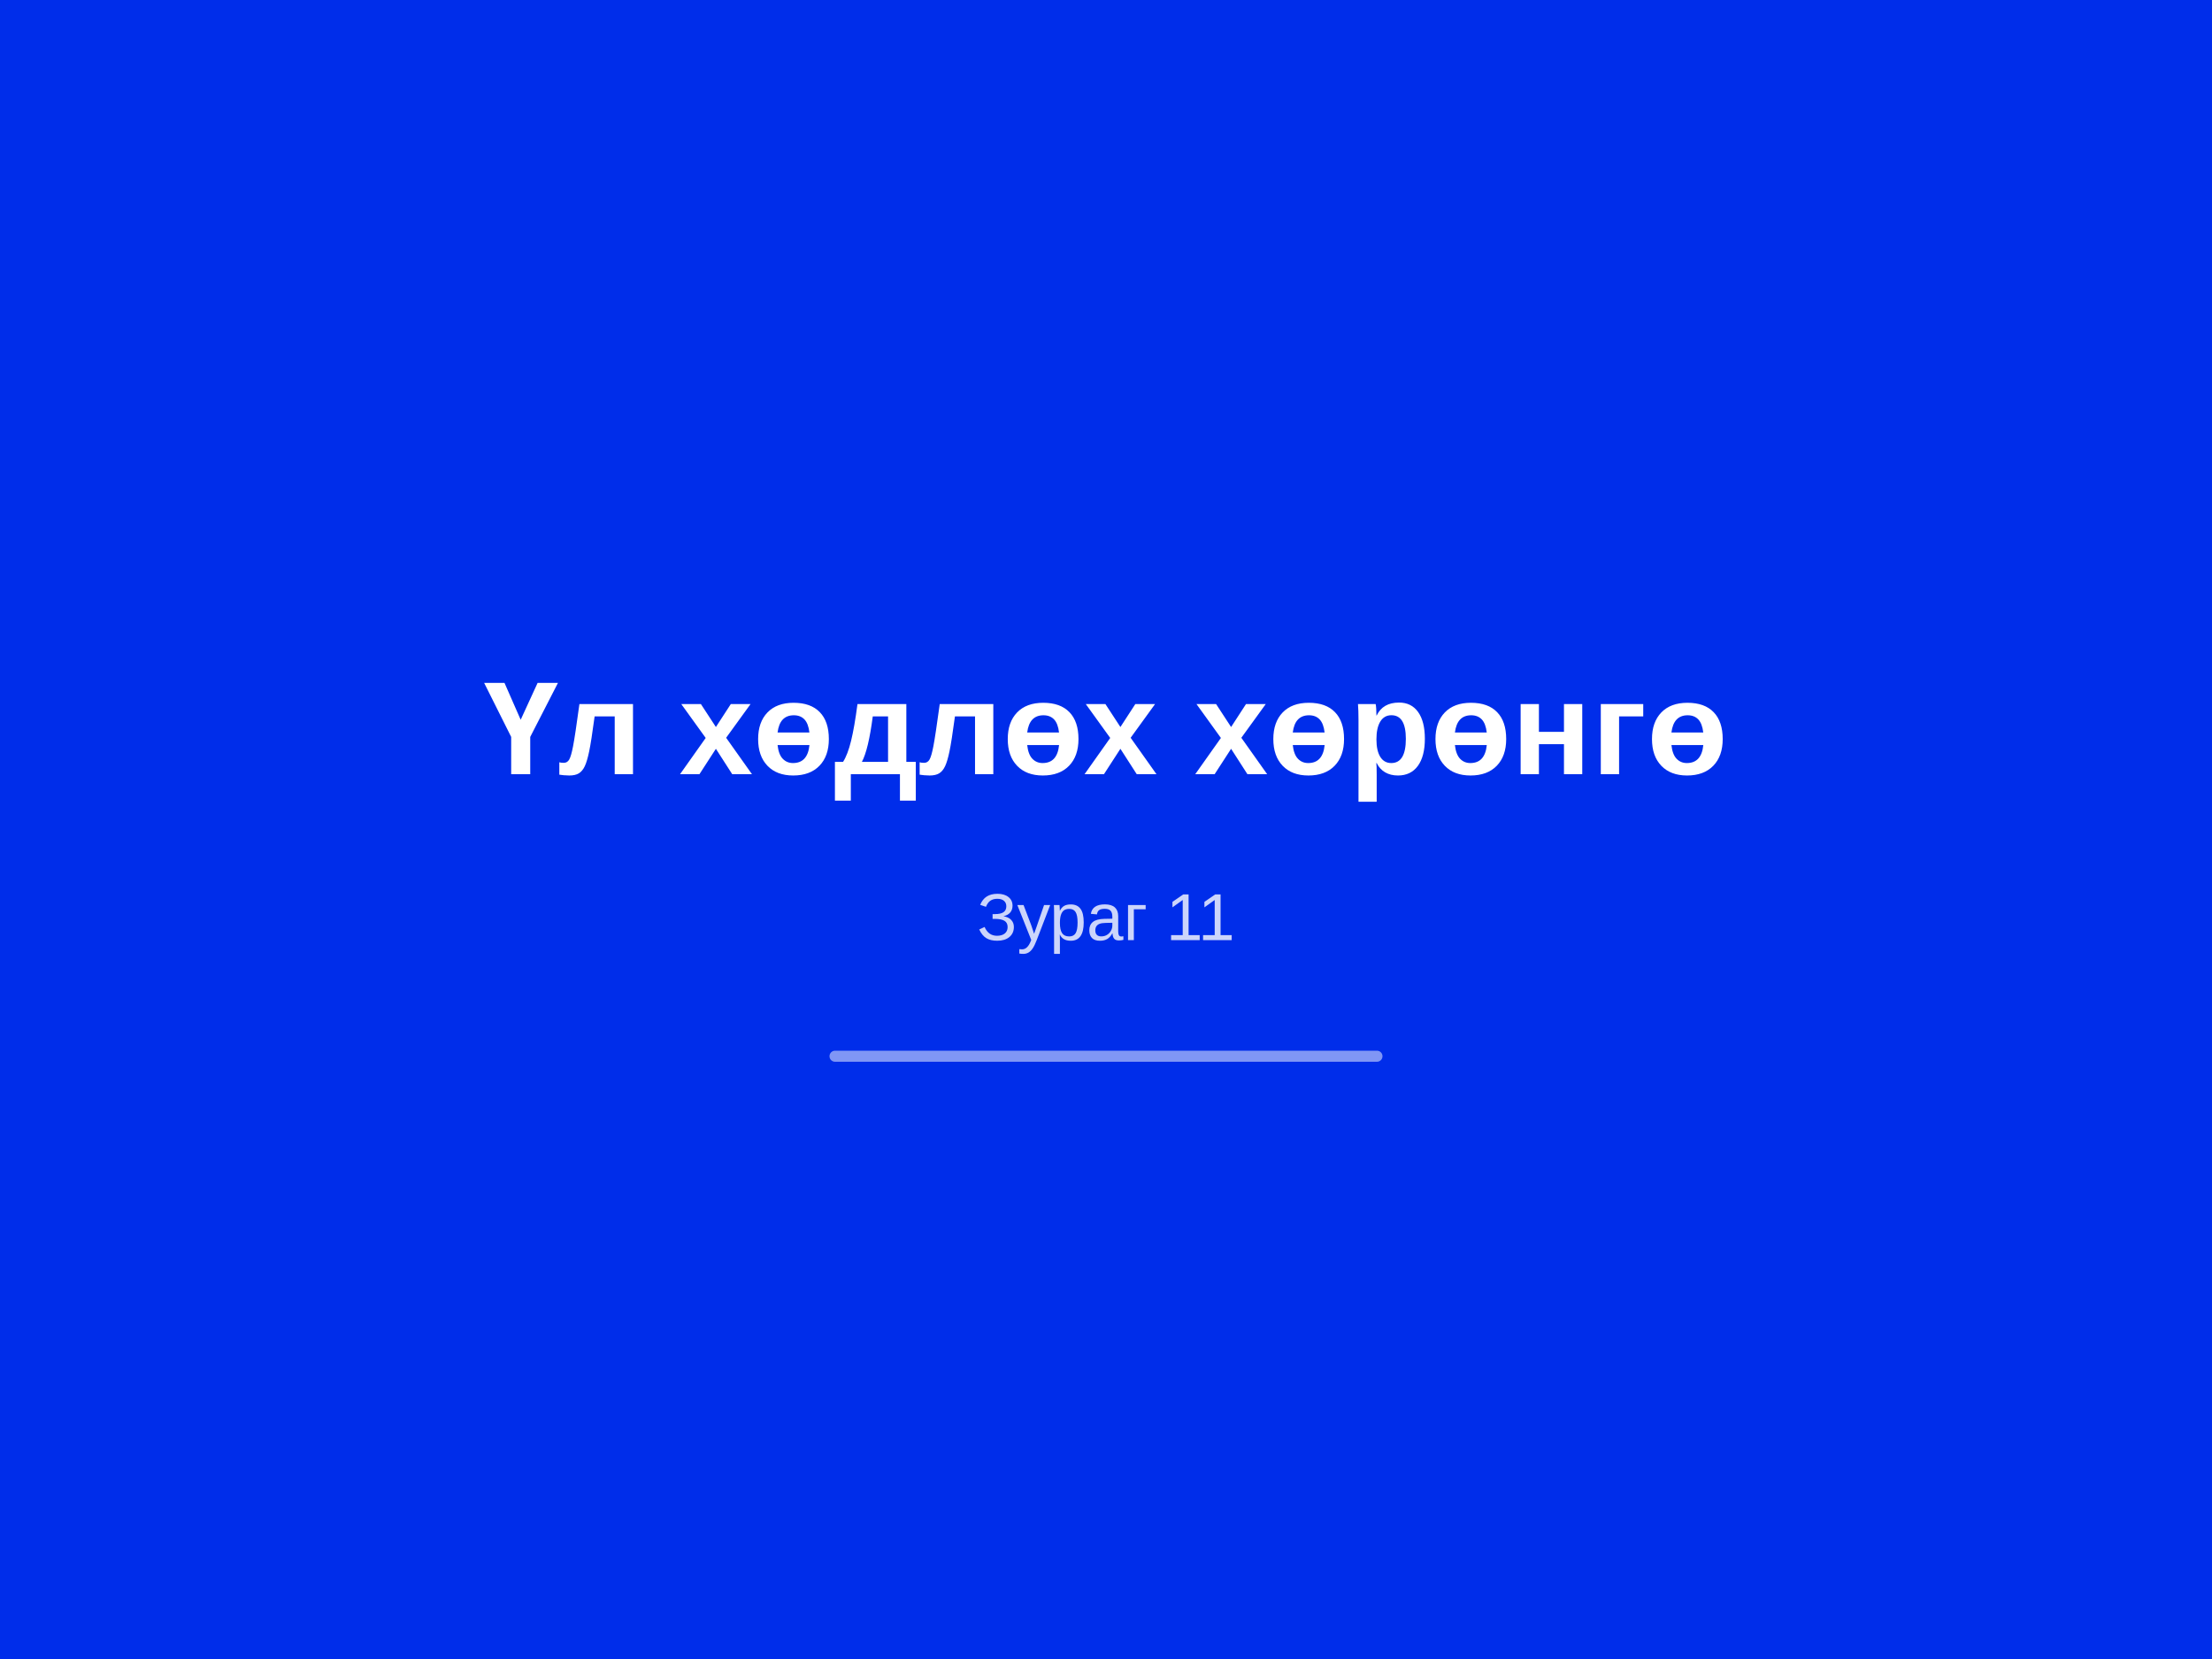
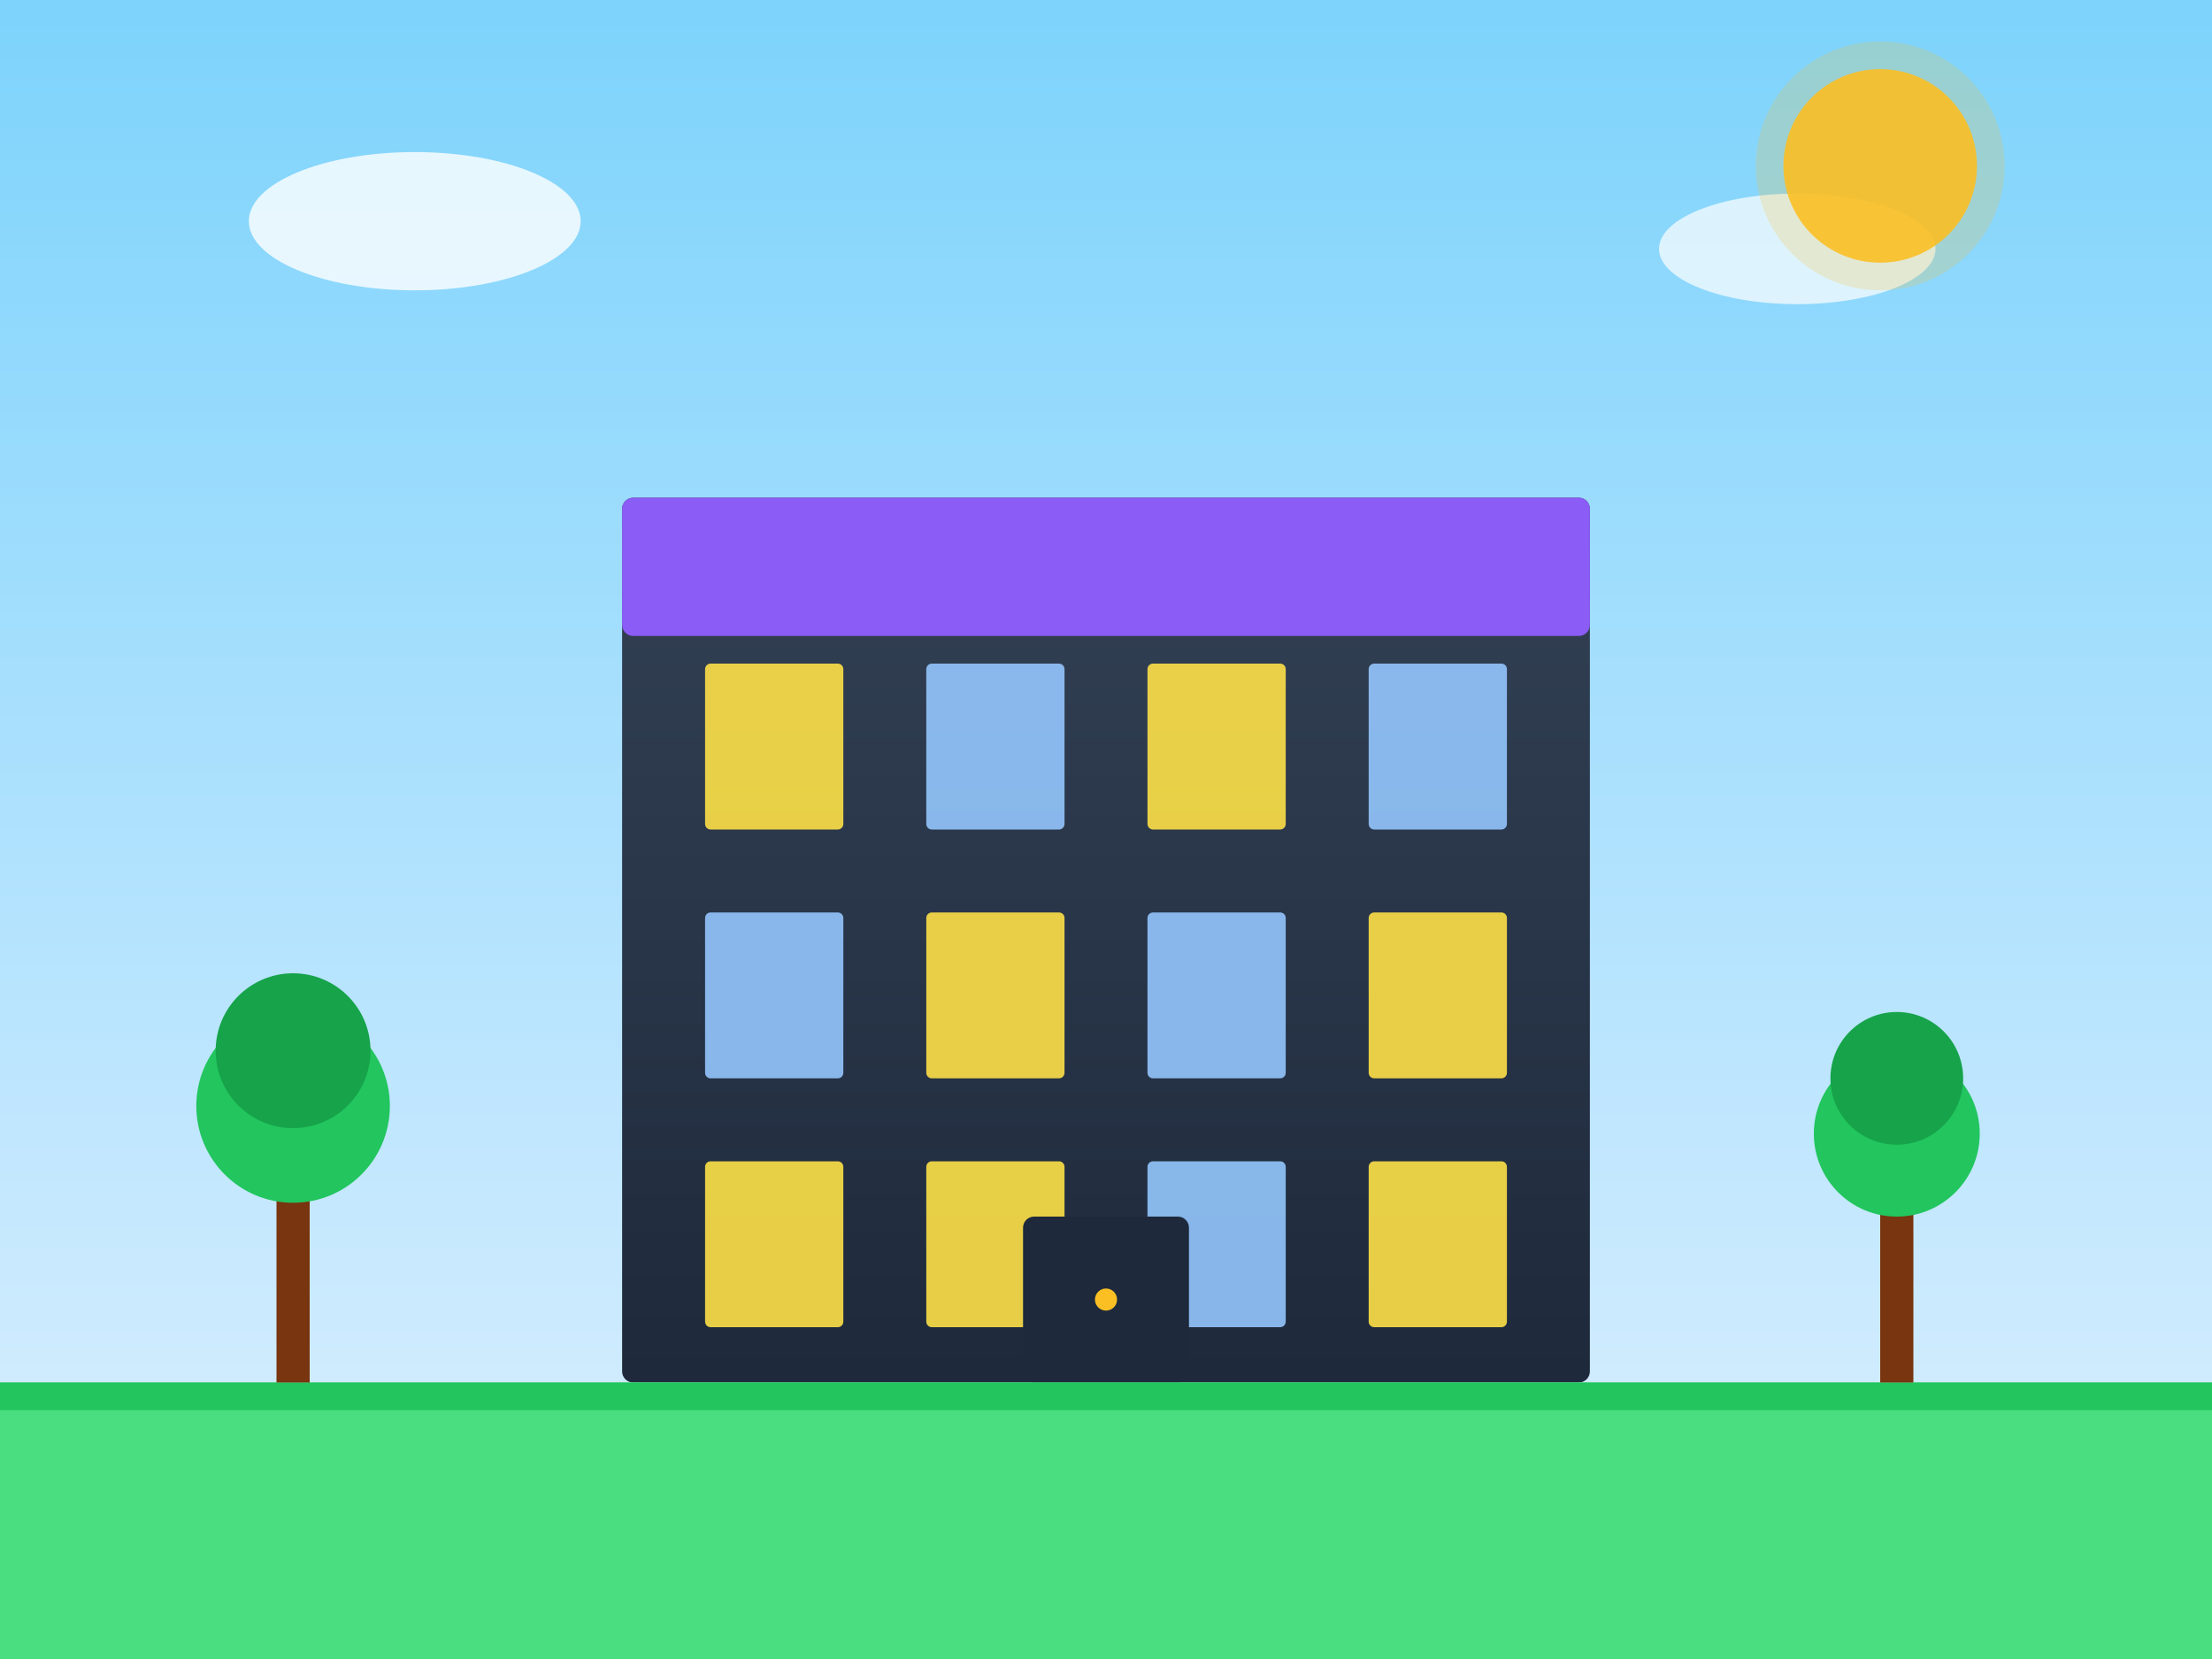
<svg xmlns="http://www.w3.org/2000/svg" width="800" height="600" viewBox="0 0 800 600">
-   <rect width="800" height="600" fill="#002dea" />
-   <text x="400" y="280" font-family="Arial" font-size="48" fill="white" text-anchor="middle" font-weight="bold">Үл хөдлөх хөрөнгө</text>
-   <text x="400" y="340" font-family="Arial" font-size="24" fill="rgba(255,255,255,0.8)" text-anchor="middle">Зураг 11</text>
-   <rect x="300" y="380" width="200" height="4" rx="2" fill="rgba(255,255,255,0.5)" />
+   <defs>
+     <linearGradient id="s10" x1="0" y1="0" x2="0" y2="1">
+       <stop offset="0%" stop-color="#7DD3FC" />
+       <stop offset="100%" stop-color="#E0F0FF" />
+     </linearGradient>
+     <linearGradient id="b10" x1="0" y1="0" x2="0" y2="1">
+       <stop offset="0%" stop-color="#334155" />
+       <stop offset="100%" stop-color="#1E293B" />
+     </linearGradient>
+   </defs>
+   <rect width="800" height="600" fill="url(#s10)" />
+   <ellipse cx="150" cy="80" rx="60" ry="25" fill="white" opacity="0.8" />
+   <ellipse cx="650" cy="90" rx="50" ry="20" fill="white" opacity="0.7" />
+   <rect x="225" y="180" width="350" height="320" fill="url(#b10)" rx="4" />
+   <rect x="225" y="180" width="350" height="50" fill="#8B5CF6" rx="4" />
+   <rect x="255" y="240" width="50" height="60" fill="#FDE047" rx="2" opacity="0.9" />
+   <rect x="335" y="240" width="50" height="60" fill="#93C5FD" rx="2" opacity="0.9" />
+   <rect x="415" y="240" width="50" height="60" fill="#FDE047" rx="2" opacity="0.9" />
+   <rect x="495" y="240" width="50" height="60" fill="#93C5FD" rx="2" opacity="0.9" />
+   <rect x="255" y="330" width="50" height="60" fill="#93C5FD" rx="2" opacity="0.9" />
+   <rect x="335" y="330" width="50" height="60" fill="#FDE047" rx="2" opacity="0.9" />
+   <rect x="415" y="330" width="50" height="60" fill="#93C5FD" rx="2" opacity="0.9" />
+   <rect x="495" y="330" width="50" height="60" fill="#FDE047" rx="2" opacity="0.9" />
+   <rect x="255" y="420" width="50" height="60" fill="#FDE047" rx="2" opacity="0.9" />
+   <rect x="335" y="420" width="50" height="60" fill="#FDE047" rx="2" opacity="0.9" />
+   <rect x="415" y="420" width="50" height="60" fill="#93C5FD" rx="2" opacity="0.9" />
+   <rect x="495" y="420" width="50" height="60" fill="#FDE047" rx="2" opacity="0.9" />
+   <rect x="370" y="440" width="60" height="60" fill="#1E293B" rx="4" />
+   <circle cx="400" cy="470" r="4" fill="#FBBF24" />
+   <rect x="0" y="500" width="800" height="100" fill="#4ADE80" />
+   <rect x="0" y="500" width="800" height="10" fill="#22C55E" />
+   <rect x="100" y="420" width="12" height="80" fill="#78350F" />
+   <circle cx="106" cy="400" r="35" fill="#22C55E" />
+   <circle cx="106" cy="380" r="28" fill="#16A34A" />
+   <rect x="680" y="430" width="12" height="70" fill="#78350F" />
+   <circle cx="686" cy="410" r="30" fill="#22C55E" />
+   <circle cx="686" cy="390" r="24" fill="#16A34A" />
+   <circle cx="680" cy="60" r="35" fill="#FBBF24" opacity="0.9" />
+   <circle cx="680" cy="60" r="45" fill="#FBBF24" opacity="0.2" />
</svg>
